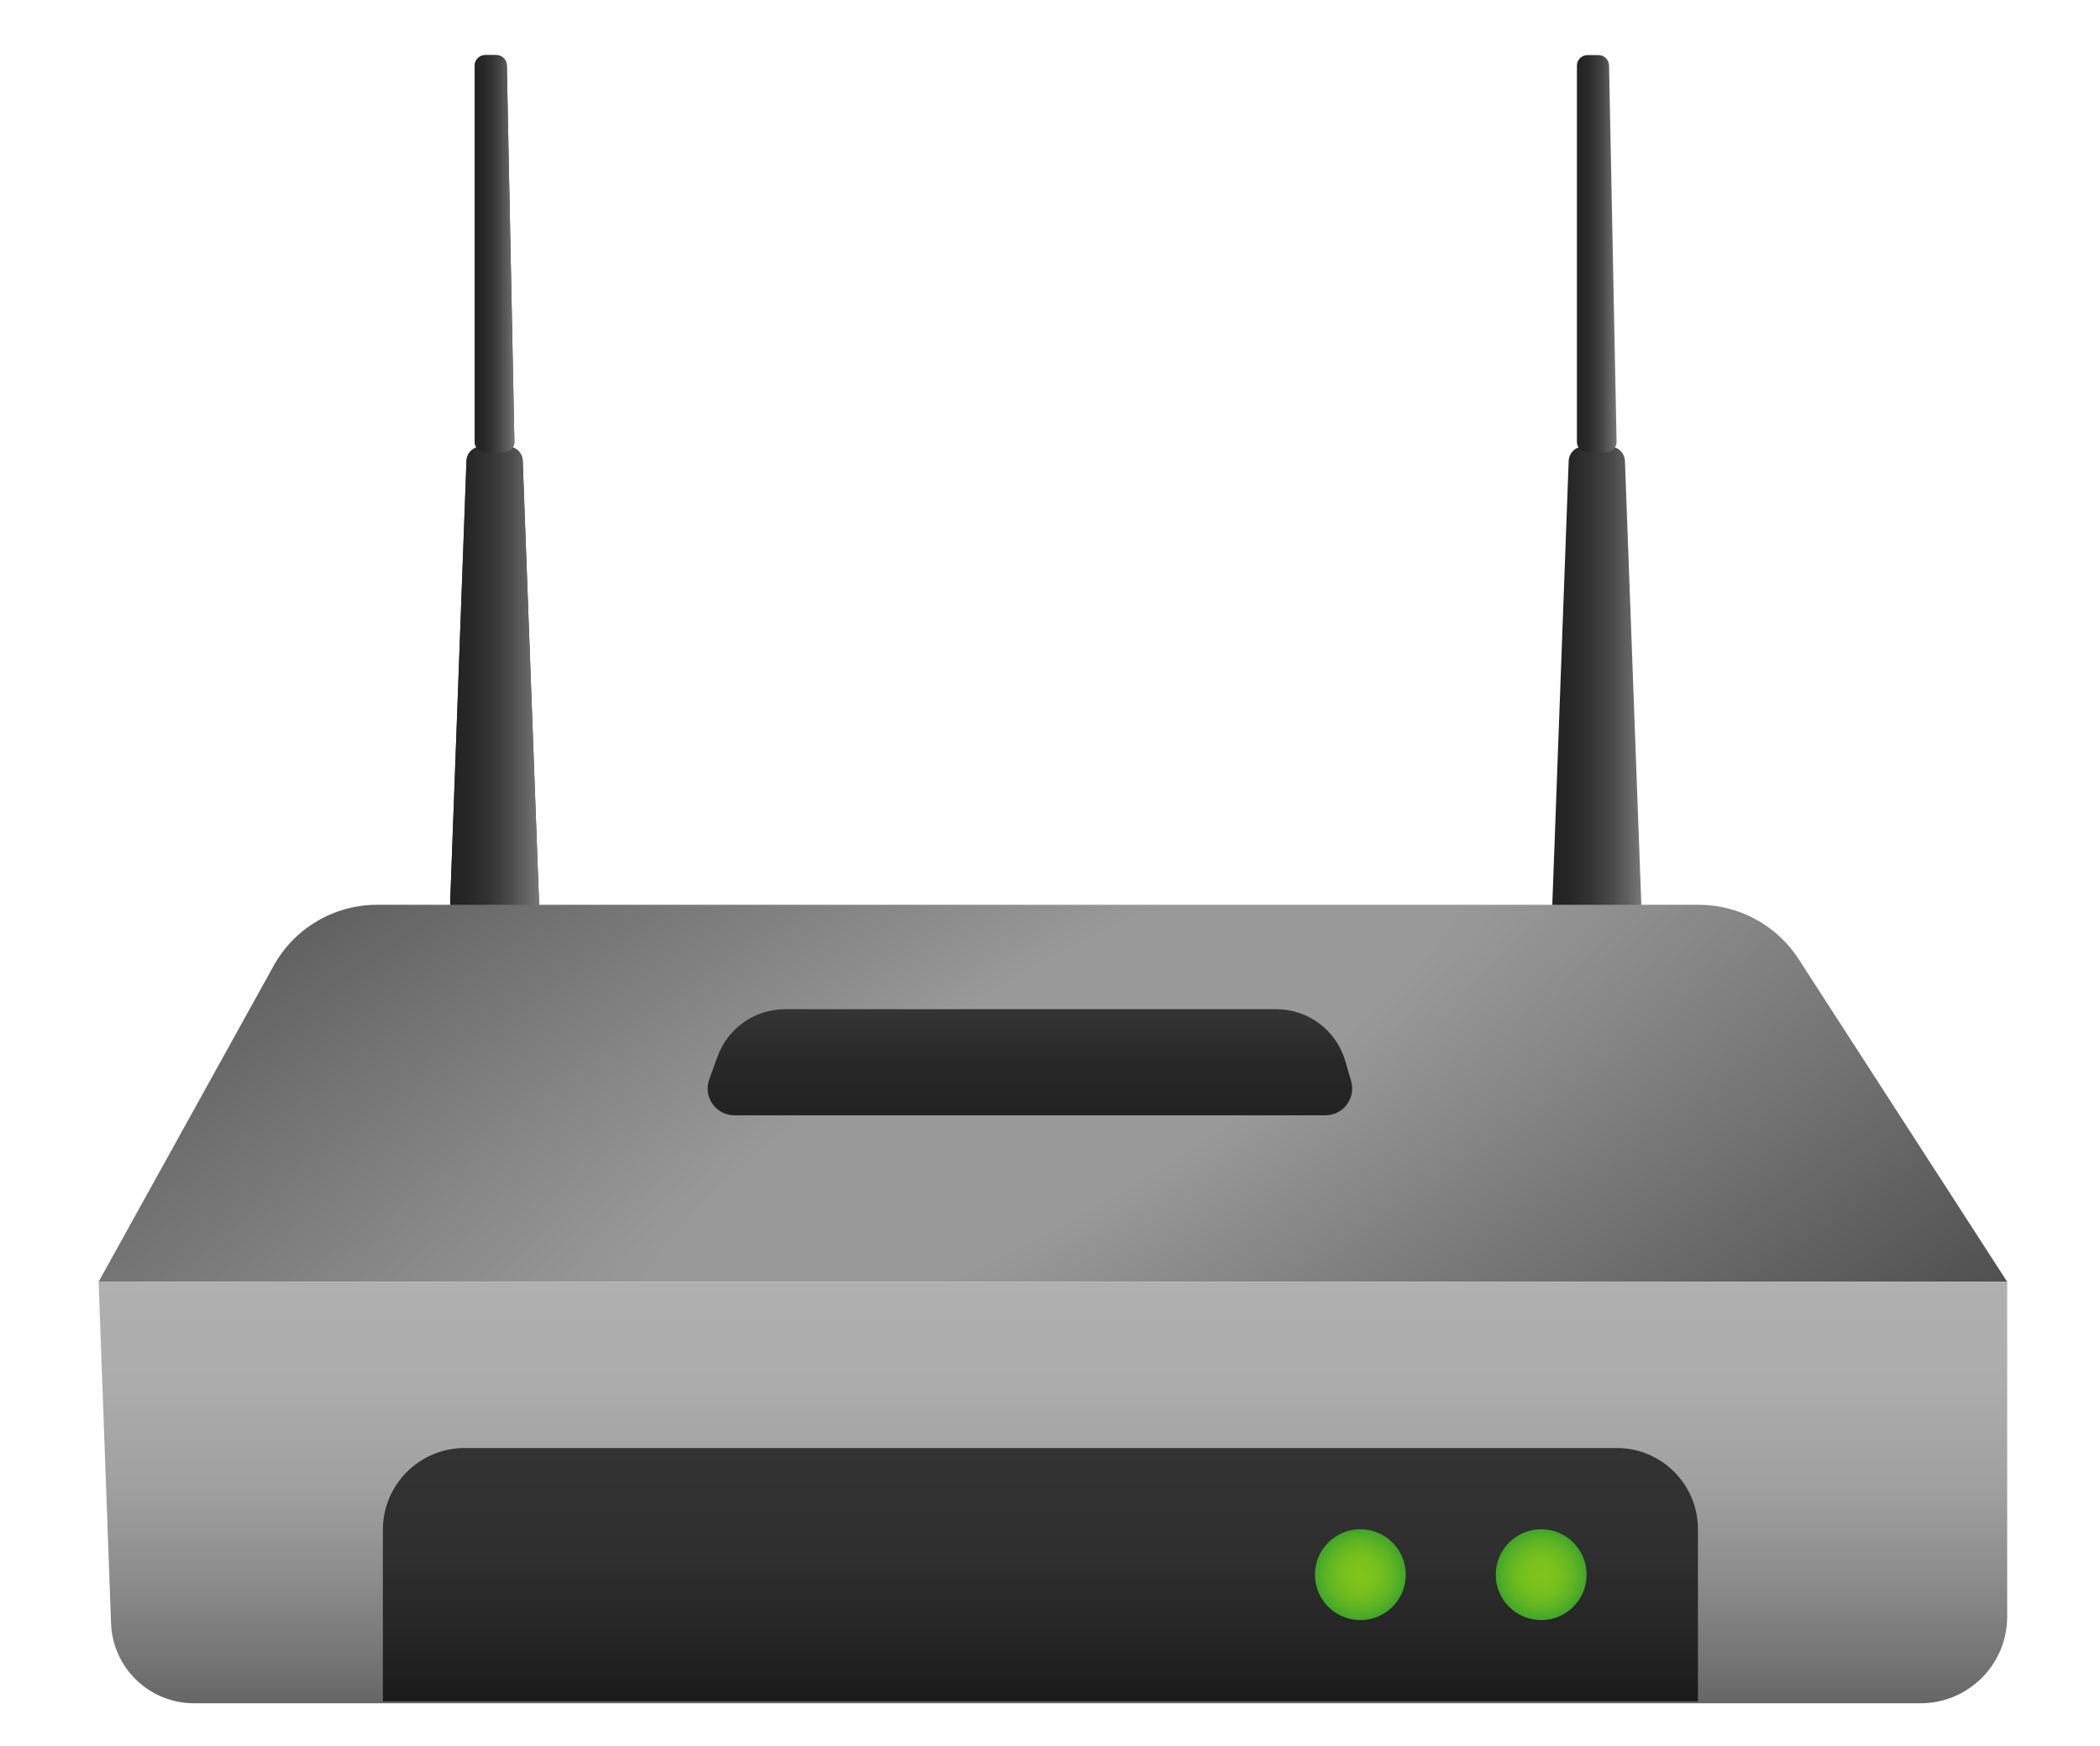
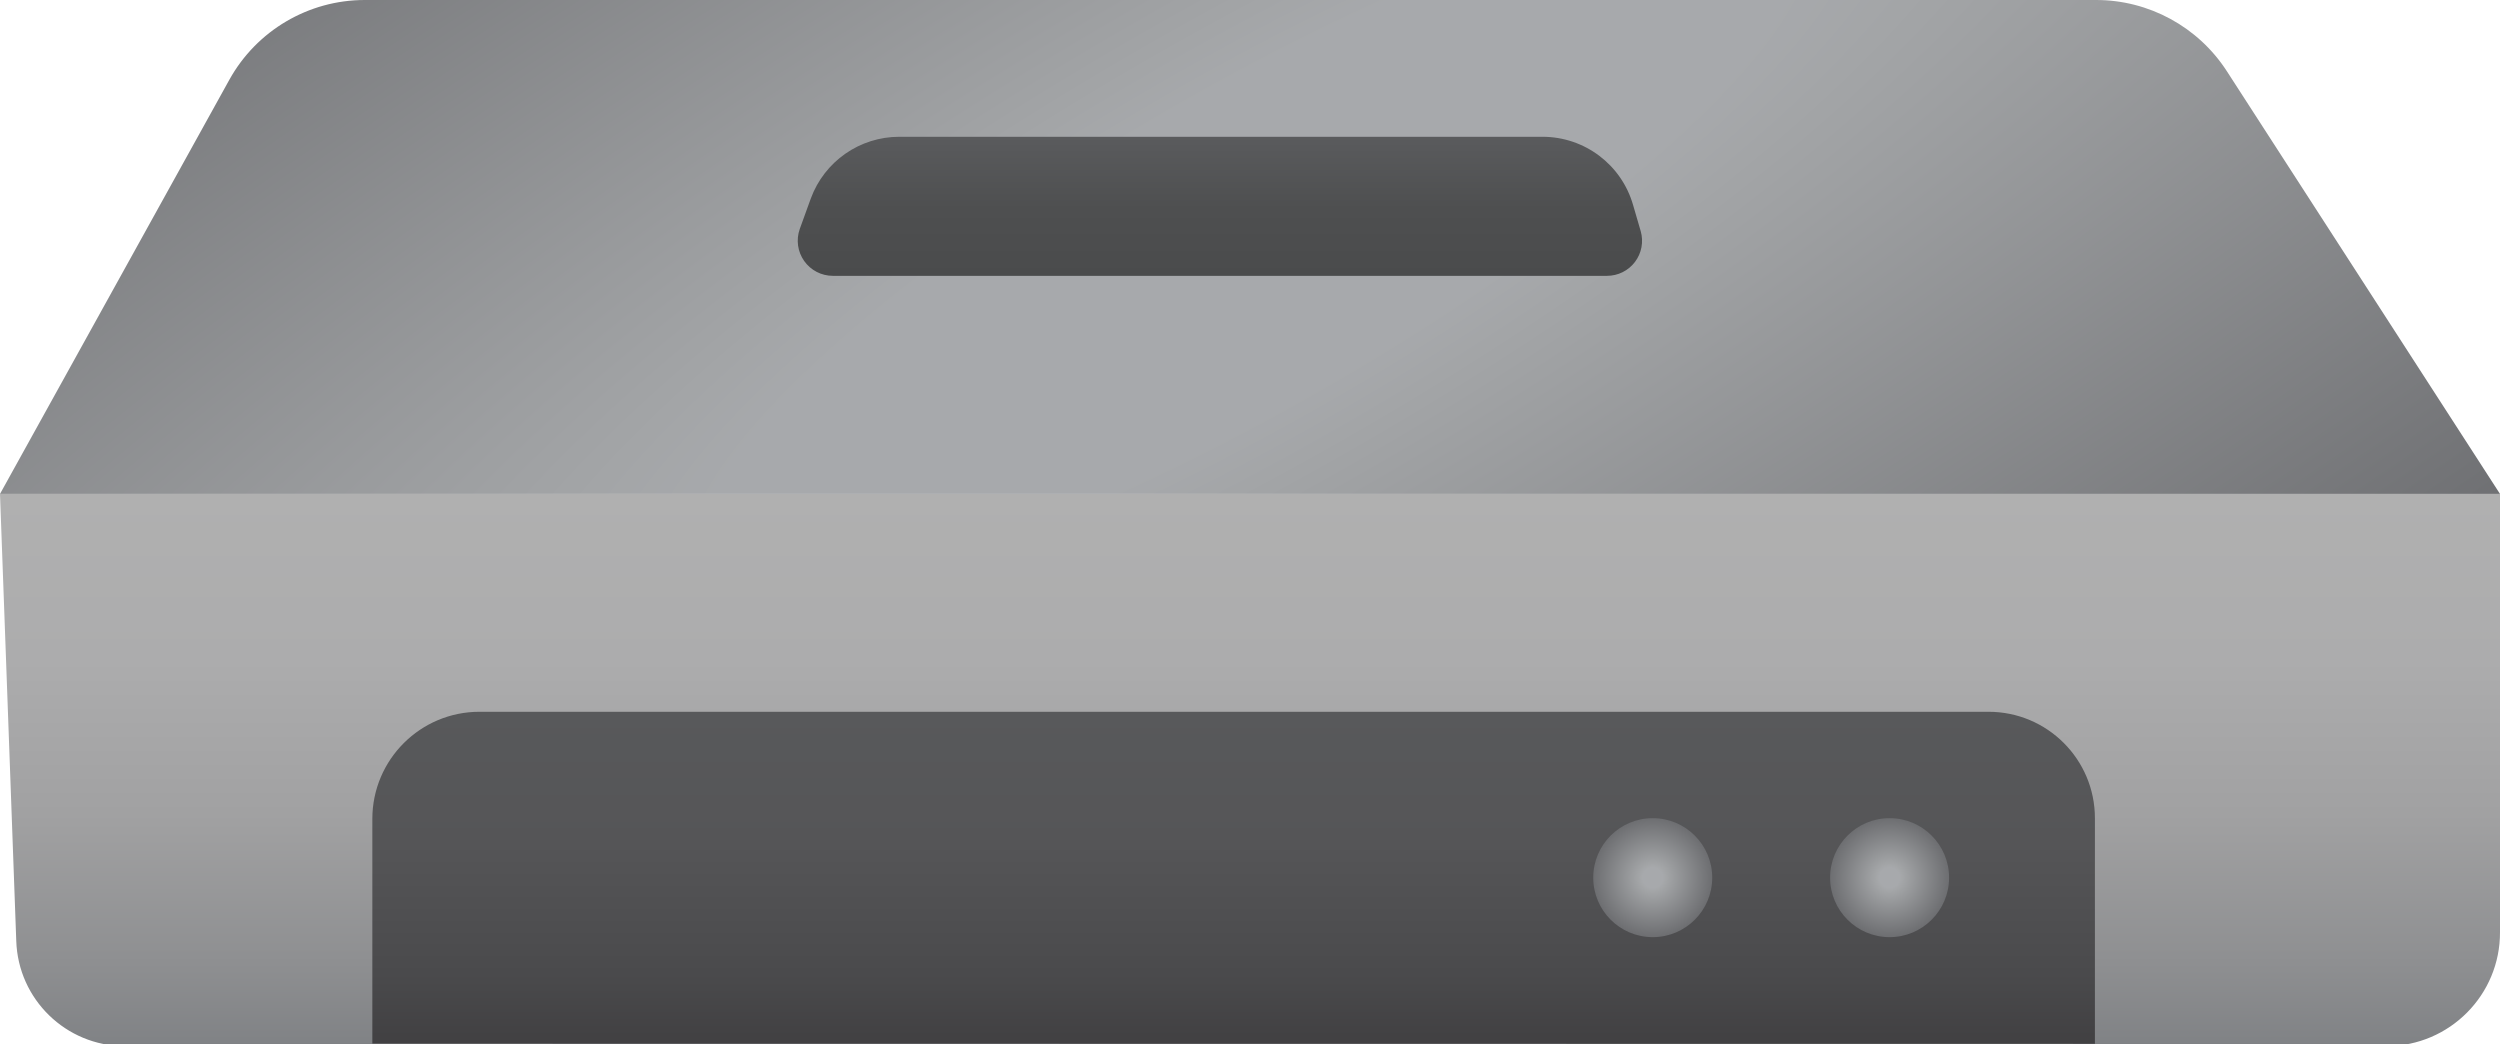
- <svg xmlns="http://www.w3.org/2000/svg" xmlns:xlink="http://www.w3.org/1999/xlink" id="Layer_9" data-name="Layer 9" viewBox="0 0 362 301">
+ <svg xmlns="http://www.w3.org/2000/svg" xmlns:xlink="http://www.w3.org/1999/xlink" viewBox="0 0 329 137.33">
  <defs>
-     <style>.cls-1{fill:#3f3c3c;}.cls-2{fill:url(#linear-gradient);}.cls-3{fill:url(#linear-gradient-2);}.cls-4{fill:url(#linear-gradient-3);}.cls-5{fill:url(#linear-gradient-4);}.cls-6{fill:url(#radial-gradient);}.cls-7{fill:url(#linear-gradient-5);}.cls-8{fill:url(#linear-gradient-6);}.cls-9{fill:url(#radial-gradient-2);}.cls-10{fill:url(#radial-gradient-3);}.cls-11{fill:url(#linear-gradient-7);}</style>
-     <linearGradient id="linear-gradient" x1="267.6" y1="117.63" x2="282.9" y2="117.63" gradientUnits="userSpaceOnUse">
-       <stop offset="0" stop-color="#545454" />
-       <stop offset="0" stop-color="#505050" />
-       <stop offset="0" stop-color="#454545" />
-       <stop offset="0" stop-color="#323232" />
-       <stop offset="0" stop-color="#232323" />
-       <stop offset="0.22" stop-color="#272727" />
-       <stop offset="0.43" stop-color="#333" />
-       <stop offset="0.65" stop-color="#474747" />
-       <stop offset="0.86" stop-color="#626262" />
-       <stop offset="1" stop-color="#787878" />
+     <style>.cls-1{fill:url(#radial-gradient);}.cls-2{fill:url(#linear-gradient);}.cls-3{fill:url(#linear-gradient-2);}.cls-4{fill:url(#radial-gradient-2);}.cls-5{fill:url(#radial-gradient-3);}.cls-6{fill:url(#linear-gradient-3);}</style>
+     <radialGradient id="radial-gradient" cx="164.5" cy="32.5" r="118.57" gradientTransform="translate(134.17 239.96) rotate(-120) scale(1 4)" gradientUnits="userSpaceOnUse">
+       <stop offset="0.17" stop-color="#a7a9ac" />
+       <stop offset="0.23" stop-color="#a3a5a7" />
+       <stop offset="1" stop-color="#6d6e71" />
+     </radialGradient>
+     <linearGradient id="linear-gradient" x1="164.5" y1="65" x2="164.5" y2="137.67" gradientUnits="userSpaceOnUse">
+       <stop offset="0" stop-color="#b0b0b0" />
+       <stop offset="0.3" stop-color="#acacad" />
+       <stop offset="0.58" stop-color="#a1a1a2" />
+       <stop offset="0.85" stop-color="#8e8f91" />
+       <stop offset="1" stop-color="#808285" />
    </linearGradient>
-     <linearGradient id="linear-gradient-2" x1="271.83" y1="43.75" x2="278.67" y2="43.75" gradientUnits="userSpaceOnUse">
-       <stop offset="0" stop-color="#545454" />
-       <stop offset="0" stop-color="#505050" />
-       <stop offset="0" stop-color="#454545" />
-       <stop offset="0" stop-color="#323232" />
-       <stop offset="0" stop-color="#232323" />
-       <stop offset="0.22" stop-color="#272727" />
-       <stop offset="0.43" stop-color="#333" />
-       <stop offset="0.65" stop-color="#474747" />
-       <stop offset="0.86" stop-color="#626262" />
-       <stop offset="1" stop-color="#787878" />
+     <linearGradient id="linear-gradient-2" x1="162.33" y1="93.67" x2="162.33" y2="137.33" gradientUnits="userSpaceOnUse">
+       <stop offset="0" stop-color="#58595b" />
+       <stop offset="0.4" stop-color="#555557" />
+       <stop offset="0.79" stop-color="#4a4a4c" />
+       <stop offset="1" stop-color="#414042" />
    </linearGradient>
-     <linearGradient id="linear-gradient-3" x1="77.6" y1="117.63" x2="92.9" y2="117.63" xlink:href="#linear-gradient" />
-     <linearGradient id="linear-gradient-4" x1="81.83" x2="88.67" xlink:href="#linear-gradient-2" />
-     <radialGradient id="radial-gradient" cx="181.5" cy="188.5" r="118.57" gradientTransform="translate(-380.73 722.68) rotate(-120) scale(1 4)" gradientUnits="userSpaceOnUse">
-       <stop offset="0.17" stop-color="#999" />
-       <stop offset="0.23" stop-color="#939393" />
-       <stop offset="1" stop-color="#4d4d4d" />
-     </radialGradient>
-     <linearGradient id="linear-gradient-5" x1="181.5" y1="221" x2="181.5" y2="293.67" gradientUnits="userSpaceOnUse">
-       <stop offset="0" stop-color="#b0b0b0" />
-       <stop offset="0.24" stop-color="#acacac" />
-       <stop offset="0.47" stop-color="#a1a1a1" />
-       <stop offset="0.69" stop-color="#8e8e8e" />
-       <stop offset="0.91" stop-color="#737373" />
-       <stop offset="1" stop-color="#666" />
-     </linearGradient>
-     <linearGradient id="linear-gradient-6" x1="179.33" y1="249.67" x2="179.33" y2="293.33" gradientUnits="userSpaceOnUse">
-       <stop offset="0" stop-color="#333" />
-       <stop offset="0.4" stop-color="#2f2f2f" />
-       <stop offset="0.79" stop-color="#242424" />
-       <stop offset="1" stop-color="#1a1a1a" />
-     </linearGradient>
-     <radialGradient id="radial-gradient-2" cx="234.5" cy="271.5" r="7.83" gradientUnits="userSpaceOnUse">
-       <stop offset="0" stop-color="#80c41c" />
-       <stop offset="0.26" stop-color="#7cc21d" />
-       <stop offset="0.5" stop-color="#71bd1f" />
-       <stop offset="0.74" stop-color="#5eb423" />
-       <stop offset="0.98" stop-color="#43a728" />
-       <stop offset="1" stop-color="#40a629" />
-     </radialGradient>
-     <radialGradient id="radial-gradient-3" cx="265.67" cy="271.5" r="7.83" xlink:href="#radial-gradient-2" />
-     <linearGradient id="linear-gradient-7" x1="177.5" y1="192.33" x2="177.5" y2="174" gradientUnits="userSpaceOnUse">
-       <stop offset="0" stop-color="#545454" />
-       <stop offset="0" stop-color="#505050" />
-       <stop offset="0" stop-color="#454545" />
-       <stop offset="0" stop-color="#323232" />
-       <stop offset="0" stop-color="#232323" />
-       <stop offset="0.47" stop-color="#272727" />
-       <stop offset="0.94" stop-color="#333" />
-       <stop offset="1" stop-color="#353535" />
+     <radialGradient id="radial-gradient-2" cx="217.5" cy="115.5" r="7.83" gradientTransform="matrix(1, 0, 0, 1, 0, 0)" xlink:href="#radial-gradient" />
+     <radialGradient id="radial-gradient-3" cx="248.67" cy="115.5" r="7.83" gradientTransform="matrix(1, 0, 0, 1, 0, 0)" xlink:href="#radial-gradient" />
+     <linearGradient id="linear-gradient-3" x1="160.5" y1="36.33" x2="160.5" y2="18" gradientUnits="userSpaceOnUse">
+       <stop offset="0" stop-color="#737577" />
+       <stop offset="0" stop-color="#6f7173" />
+       <stop offset="0" stop-color="#656668" />
+       <stop offset="0" stop-color="#525455" />
+       <stop offset="0" stop-color="#4a4b4c" />
+       <stop offset="0.48" stop-color="#4e4f50" />
+       <stop offset="0.96" stop-color="#595a5c" />
+       <stop offset="1" stop-color="#5a5b5d" />
    </linearGradient>
  </defs>
-   <path class="cls-1" d="M77.6,155.59l2.81-76.12A2.57,2.57,0,0,1,83,77h4.55a2.57,2.57,0,0,1,2.56,2.47l2.81,76.12a2.57,2.57,0,0,1-2.56,2.66H80.16A2.57,2.57,0,0,1,77.6,155.59Z" />
-   <path class="cls-1" d="M83.65,9.5h1.9a1.82,1.82,0,0,1,1.82,1.78l1.3,64.86A1.82,1.82,0,0,1,86.85,78h-3.2a1.82,1.82,0,0,1-1.82-1.82V11.32A1.82,1.82,0,0,1,83.65,9.5Z" />
-   <path class="cls-2" d="M267.6,155.59l2.81-76.12A2.57,2.57,0,0,1,273,77h4.55a2.57,2.57,0,0,1,2.56,2.47l2.81,76.12a2.57,2.57,0,0,1-2.56,2.66H270.16A2.57,2.57,0,0,1,267.6,155.59Z" />
-   <path class="cls-3" d="M273.65,9.5h1.9a1.82,1.82,0,0,1,1.82,1.78l1.3,64.86A1.82,1.82,0,0,1,276.85,78h-3.2a1.82,1.82,0,0,1-1.82-1.82V11.32A1.82,1.82,0,0,1,273.65,9.5Z" />
-   <path class="cls-4" d="M77.6,155.59l2.81-76.12A2.57,2.57,0,0,1,83,77h4.55a2.57,2.57,0,0,1,2.56,2.47l2.81,76.12a2.57,2.57,0,0,1-2.56,2.66H80.16A2.57,2.57,0,0,1,77.6,155.59Z" />
-   <path class="cls-5" d="M83.65,9.5h1.9a1.82,1.82,0,0,1,1.82,1.78l1.3,64.86A1.82,1.82,0,0,1,86.85,78h-3.2a1.82,1.82,0,0,1-1.82-1.82V11.32A1.82,1.82,0,0,1,83.65,9.5Z" />
-   <path class="cls-6" d="M47.18,166.5L17,221H346l-35.94-55.62A20.51,20.51,0,0,0,292.83,156H65A20.37,20.37,0,0,0,47.18,166.5Z" />
-   <path class="cls-7" d="M17,221H346v57.67a14.93,14.93,0,0,1-14.87,15H33.39a14.31,14.31,0,0,1-14.25-13.85Z" />
-   <path class="cls-8" d="M66,293.33V263.77a14.11,14.11,0,0,1,14.11-14.11H278.69a14,14,0,0,1,14,14v29.69H66Z" />
-   <g id="Layer_8" data-name="Layer 8">
-     <circle class="cls-9" cx="234.5" cy="271.5" r="7.83" />
-     <circle class="cls-10" cx="265.67" cy="271.5" r="7.83" />
+   <g id="Layer_4" data-name="Layer 4">
+     <path class="cls-1" d="M30.18,10.5,0,65H329L293.06,9.38A20.5,20.5,0,0,0,275.83,0H48A20.38,20.38,0,0,0,30.18,10.5Z" />
  </g>
-   <path class="cls-11" d="M122.25,186.13l1.45-4A12.39,12.39,0,0,1,135.35,174H220a12.39,12.39,0,0,1,11.92,9l1,3.43a4.62,4.62,0,0,1-4.45,5.87H126.6A4.62,4.62,0,0,1,122.25,186.13Z" />
+   <g id="Layer_6" data-name="Layer 6">
+     <path class="cls-2" d="M0,65H329v57.67a14.94,14.94,0,0,1-14.87,15H16.39A14.31,14.31,0,0,1,2.14,123.82Z" />
+   </g>
+   <g id="Layer_7" data-name="Layer 7">
+     <path class="cls-3" d="M49,137.33V107.77a14.1,14.1,0,0,1,14.11-14.1H261.69a14,14,0,0,1,14,14v29.69Z" />
+   </g>
+   <g id="Layer_10" data-name="Layer 10">
+     <g id="Layer_8" data-name="Layer 8">
+       <circle class="cls-4" cx="217.5" cy="115.5" r="7.83" />
+       <circle class="cls-5" cx="248.67" cy="115.5" r="7.83" />
+     </g>
+     <path class="cls-6" d="M105.25,30.13l1.45-4A12.4,12.4,0,0,1,118.35,18H203a12.4,12.4,0,0,1,11.92,9l1,3.43a4.61,4.61,0,0,1-4.44,5.87H109.6A4.62,4.62,0,0,1,105.25,30.13Z" />
+   </g>
</svg>
